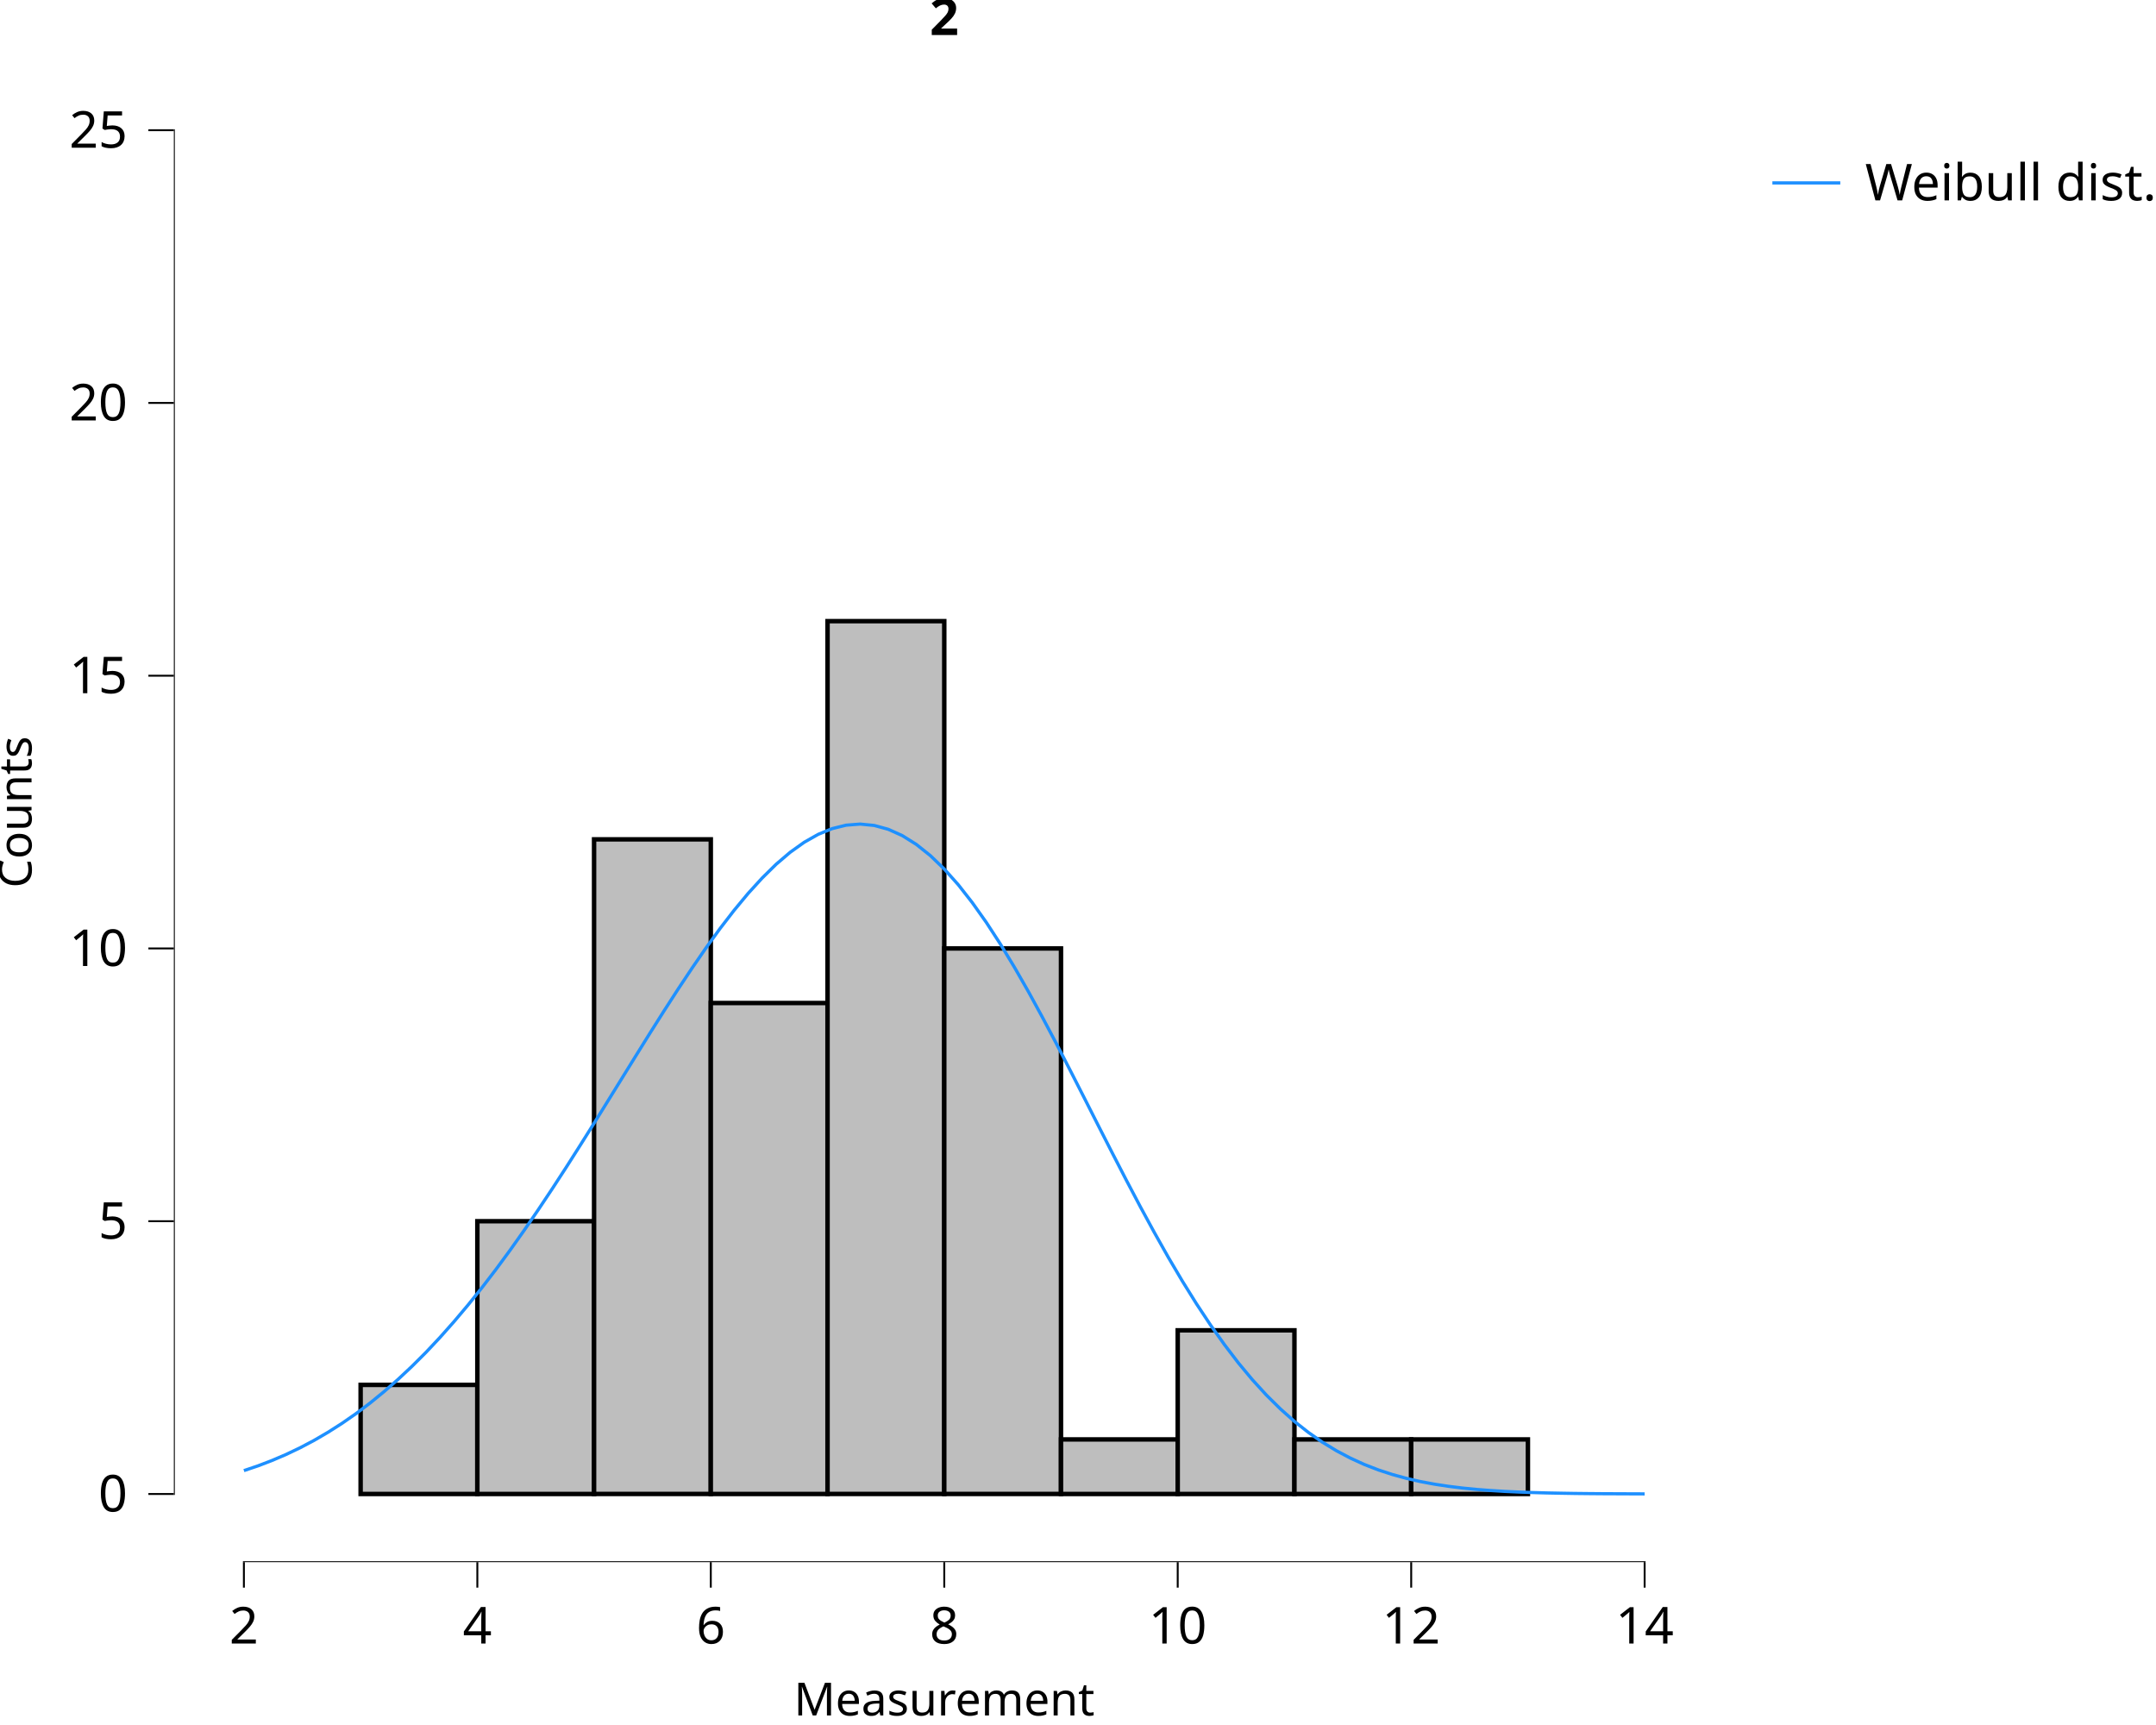
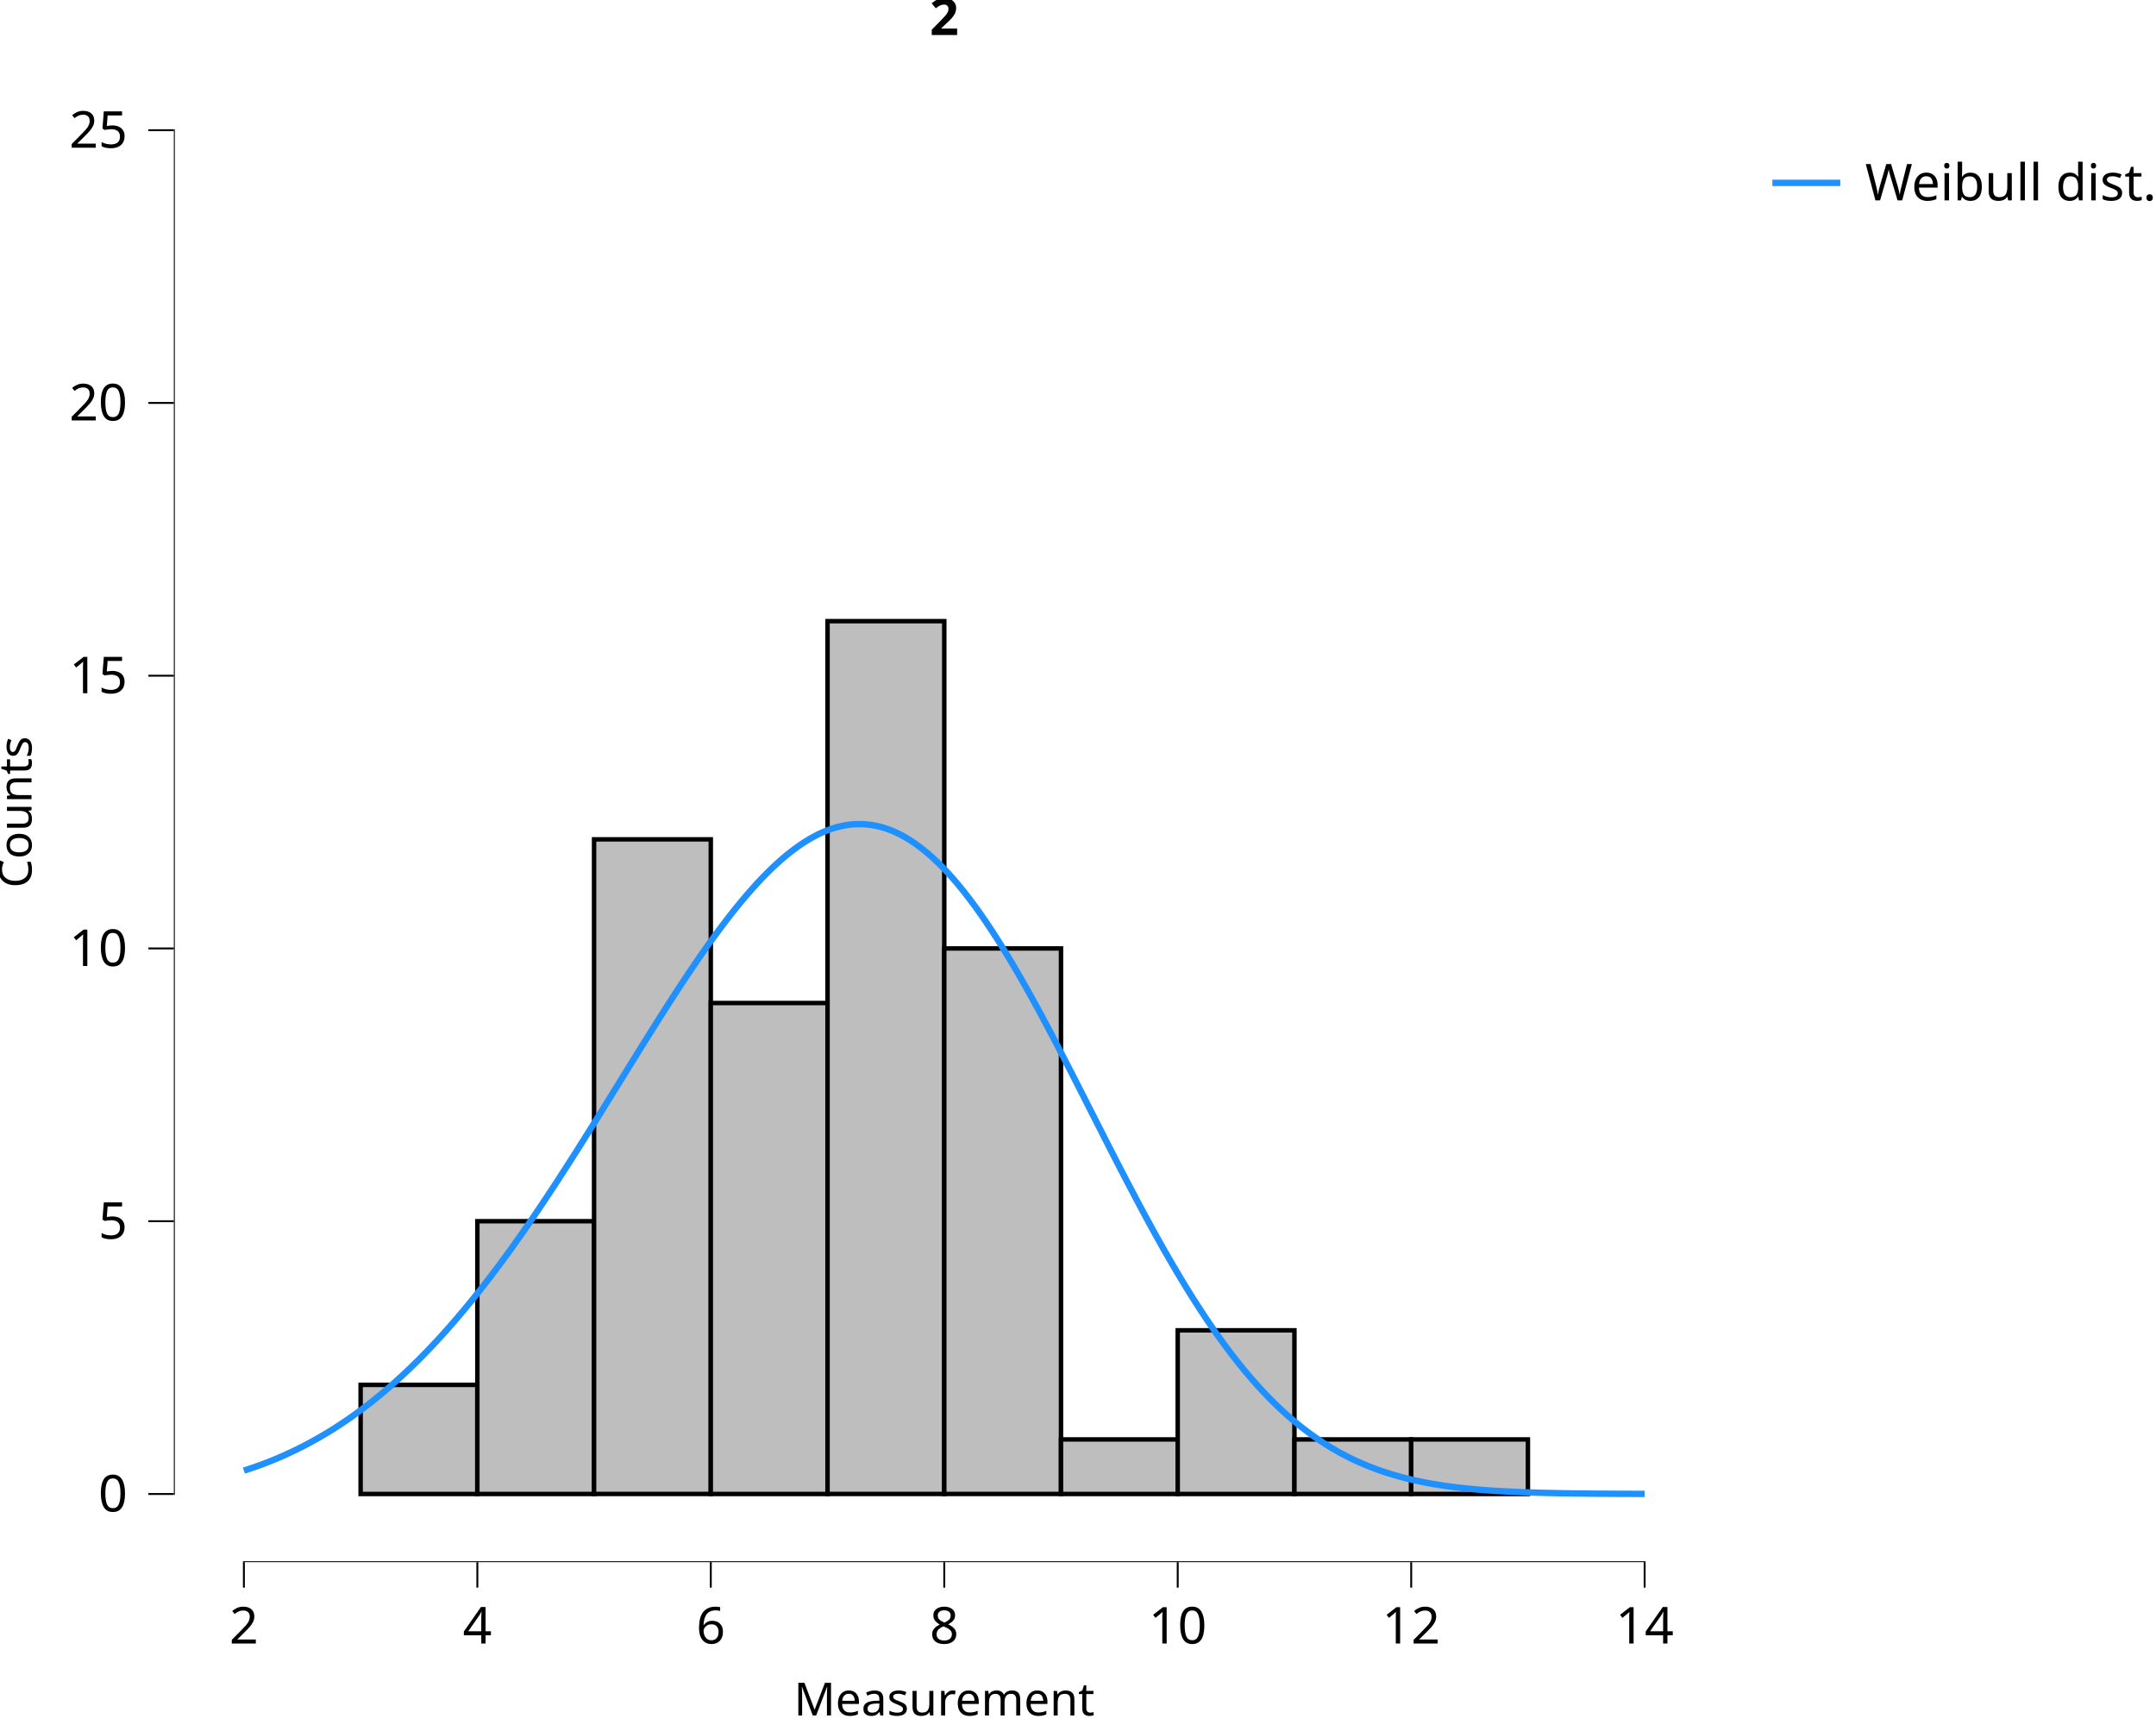
<svg xmlns="http://www.w3.org/2000/svg" class="svglite" data-engine-version="2.0" width="720.00pt" height="576.00pt" viewBox="0 0 720.00 576.00">
  <defs>
    <style type="text/css">
    .svglite line, .svglite polyline, .svglite polygon, .svglite path, .svglite rect, .svglite circle {
      fill: none;
      stroke: #000000;
      stroke-linecap: round;
      stroke-linejoin: round;
      stroke-miterlimit: 10.00;
    }
  </style>
  </defs>
  <rect width="100%" height="100%" style="stroke: none; fill: #FFFFFF;" />
  <defs>
    <clipPath id="cpMC4wMHw3MjAuMDB8MC4wMHw1NzYuMDA=">
      <rect x="0.00" y="0.00" width="720.00" height="576.00" />
    </clipPath>
  </defs>
  <g clip-path="url(#cpMC4wMHw3MjAuMDB8MC4wMHw1NzYuMDA=)">
    <rect x="0.00" y="0.00" width="720.00" height="576.00" style="stroke-width: 10.67; stroke: none;" />
  </g>
  <defs>
    <clipPath id="cpNTguMDZ8NTcyLjYyfDIwLjcxfDUyMS42Mw==">
      <rect x="58.06" y="20.71" width="514.56" height="500.92" />
    </clipPath>
  </defs>
  <g clip-path="url(#cpNTguMDZ8NTcyLjYyfDIwLjcxfDUyMS42Mw==)">
    <rect x="58.06" y="20.71" width="514.56" height="500.92" style="stroke-width: 10.67; stroke: none;" />
    <rect x="81.45" y="498.86" width="38.98" height="0.00" style="stroke-width: 1.49; stroke-linecap: butt; stroke-linejoin: miter; fill: #BEBEBE;" />
    <rect x="120.43" y="462.43" width="38.98" height="36.43" style="stroke-width: 1.49; stroke-linecap: butt; stroke-linejoin: miter; fill: #BEBEBE;" />
    <rect x="159.41" y="407.78" width="38.98" height="91.08" style="stroke-width: 1.49; stroke-linecap: butt; stroke-linejoin: miter; fill: #BEBEBE;" />
    <rect x="198.39" y="280.27" width="38.98" height="218.58" style="stroke-width: 1.49; stroke-linecap: butt; stroke-linejoin: miter; fill: #BEBEBE;" />
    <rect x="237.37" y="334.92" width="38.98" height="163.94" style="stroke-width: 1.49; stroke-linecap: butt; stroke-linejoin: miter; fill: #BEBEBE;" />
    <rect x="276.36" y="207.41" width="38.98" height="291.44" style="stroke-width: 1.49; stroke-linecap: butt; stroke-linejoin: miter; fill: #BEBEBE;" />
    <rect x="315.34" y="316.70" width="38.98" height="182.15" style="stroke-width: 1.49; stroke-linecap: butt; stroke-linejoin: miter; fill: #BEBEBE;" />
    <rect x="354.32" y="480.64" width="38.98" height="18.22" style="stroke-width: 1.49; stroke-linecap: butt; stroke-linejoin: miter; fill: #BEBEBE;" />
    <rect x="393.30" y="444.21" width="38.98" height="54.65" style="stroke-width: 1.49; stroke-linecap: butt; stroke-linejoin: miter; fill: #BEBEBE;" />
    <rect x="432.28" y="480.64" width="38.98" height="18.22" style="stroke-width: 1.49; stroke-linecap: butt; stroke-linejoin: miter; fill: #BEBEBE;" />
    <rect x="471.27" y="480.64" width="38.98" height="18.22" style="stroke-width: 1.49; stroke-linecap: butt; stroke-linejoin: miter; fill: #BEBEBE;" />
    <rect x="510.25" y="498.86" width="38.98" height="0.00" style="stroke-width: 1.49; stroke-linecap: butt; stroke-linejoin: miter; fill: #BEBEBE;" />
    <line x1="81.13" y1="521.63" x2="549.55" y2="521.63" style="stroke-width: 0.64; stroke-linecap: butt;" />
    <line x1="58.06" y1="499.18" x2="58.06" y2="43.16" style="stroke-width: 0.64; stroke-linecap: butt;" />
-     <polyline points="81.45,491.06 86.12,489.48 90.80,487.69 95.48,485.69 100.16,483.46 104.84,480.99 109.51,478.27 114.19,475.29 118.87,472.04 123.55,468.52 128.22,464.71 132.90,460.62 137.58,456.23 142.26,451.56 146.94,446.58 151.61,441.32 156.29,435.77 160.97,429.94 165.65,423.84 170.33,417.48 175.00,410.89 179.68,404.06 184.36,397.04 189.04,389.85 193.71,382.51 198.39,375.06 203.07,367.53 207.75,359.97 212.43,352.41 217.10,344.91 221.78,337.51 226.46,330.27 231.14,323.23 235.81,316.46 240.49,310.01 245.17,303.95 249.85,298.31 254.53,293.18 259.20,288.58 263.88,284.59 268.56,281.25 273.24,278.60 277.92,276.68 282.59,275.53 287.27,275.17 291.95,275.63 296.63,276.91 301.30,279.01 305.98,281.94 310.66,285.67 315.34,290.18 320.02,295.43 324.69,301.39 329.37,307.99 334.05,315.19 338.73,322.91 343.41,331.07 348.08,339.62 352.76,348.45 357.44,357.49 362.12,366.66 366.79,375.87 371.47,385.04 376.15,394.10 380.83,402.97 385.51,411.58 390.18,419.87 394.86,427.80 399.54,435.32 404.22,442.39 408.90,448.99 413.57,455.11 418.25,460.73 422.93,465.85 427.61,470.47 432.28,474.63 436.96,478.32 441.64,481.58 446.32,484.43 451.00,486.90 455.67,489.03 460.35,490.84 465.03,492.37 469.71,493.65 474.38,494.72 479.06,495.59 483.74,496.30 488.42,496.88 493.10,497.34 497.77,497.70 502.45,497.99 507.13,498.21 511.81,498.38 516.49,498.51 521.16,498.60 525.84,498.68 530.52,498.73 535.20,498.77 539.87,498.79 544.55,498.81 549.23,498.83 " style="stroke-width: 1.07; stroke: #1E90FF; stroke-linecap: butt;" />
+     <polyline points="81.45,491.06 82.36,490.76 83.28,490.46 84.19,490.15 85.11,489.84 86.02,489.51 86.94,489.18 87.85,488.84 88.77,488.49 89.69,488.14 90.60,487.77 91.52,487.40 92.43,487.02 93.35,486.63 94.26,486.23 95.18,485.82 96.09,485.41 97.01,484.98 97.92,484.55 98.84,484.11 99.75,483.66 100.67,483.20 101.59,482.73 102.50,482.25 103.42,481.76 104.33,481.26 105.25,480.76 106.16,480.24 107.08,479.71 107.99,479.18 108.91,478.63 109.82,478.08 110.74,477.51 111.66,476.94 112.57,476.35 113.49,475.75 114.40,475.15 115.32,474.53 116.23,473.91 117.15,473.27 118.06,472.62 118.98,471.96 119.89,471.29 120.81,470.61 121.73,469.92 122.64,469.22 123.56,468.51 124.47,467.79 125.39,467.06 126.30,466.31 127.22,465.56 128.13,464.79 129.05,464.01 129.96,463.22 130.88,462.43 131.79,461.61 132.71,460.79 133.63,459.96 134.54,459.12 135.46,458.26 136.37,457.40 137.29,456.52 138.20,455.63 139.12,454.73 140.03,453.82 140.95,452.89 141.86,451.96 142.78,451.02 143.70,450.06 144.61,449.09 145.53,448.11 146.44,447.12 147.36,446.12 148.27,445.11 149.19,444.09 150.10,443.05 151.02,442.01 151.93,440.95 152.85,439.88 153.77,438.80 154.68,437.71 155.60,436.61 156.51,435.50 157.43,434.38 158.34,433.25 159.26,432.11 160.17,430.95 161.09,429.79 162.00,428.61 162.92,427.43 163.83,426.24 164.75,425.03 165.67,423.82 166.58,422.59 167.50,421.36 168.41,420.11 169.33,418.86 170.24,417.60 171.16,416.33 172.07,415.04 172.99,413.75 173.90,412.46 174.82,411.15 175.74,409.83 176.65,408.51 177.57,407.17 178.48,405.83 179.40,404.48 180.31,403.13 181.23,401.76 182.14,400.39 183.06,399.01 183.97,397.63 184.89,396.24 185.81,394.84 186.72,393.43 187.64,392.02 188.55,390.60 189.47,389.18 190.38,387.75 191.30,386.32 192.21,384.88 193.13,383.43 194.04,381.99 194.96,380.53 195.87,379.08 196.79,377.62 197.71,376.16 198.62,374.69 199.54,373.22 200.45,371.75 201.37,370.28 202.28,368.80 203.20,367.32 204.11,365.84 205.03,364.36 205.94,362.88 206.86,361.40 207.78,359.92 208.69,358.44 209.61,356.96 210.52,355.48 211.44,354.00 212.35,352.53 213.27,351.05 214.18,349.58 215.10,348.11 216.01,346.65 216.93,345.19 217.85,343.73 218.76,342.27 219.68,340.82 220.59,339.38 221.51,337.94 222.42,336.51 223.34,335.08 224.25,333.66 225.17,332.25 226.08,330.84 227.00,329.44 227.91,328.05 228.83,326.67 229.75,325.30 230.66,323.94 231.58,322.58 232.49,321.24 233.41,319.91 234.32,318.59 235.24,317.28 236.15,315.98 237.07,314.70 237.98,313.43 238.90,312.17 239.82,310.93 240.73,309.70 241.65,308.48 242.56,307.28 243.48,306.10 244.39,304.93 245.31,303.77 246.22,302.64 247.14,301.52 248.05,300.42 248.97,299.34 249.89,298.27 250.80,297.23 251.72,296.20 252.63,295.19 253.55,294.21 254.46,293.24 255.38,292.30 256.29,291.37 257.21,290.47 258.12,289.59 259.04,288.74 259.95,287.90 260.87,287.09 261.79,286.30 262.70,285.54 263.62,284.80 264.53,284.09 265.45,283.40 266.36,282.74 267.28,282.10 268.19,281.49 269.11,280.90 270.02,280.34 270.94,279.81 271.86,279.31 272.77,278.83 273.69,278.38 274.60,277.96 275.52,277.57 276.43,277.21 277.35,276.87 278.26,276.57 279.18,276.29 280.09,276.05 281.01,275.83 281.93,275.65 282.84,275.49 283.76,275.37 284.67,275.27 285.59,275.21 286.50,275.18 287.42,275.18 288.33,275.21 289.25,275.27 290.16,275.36 291.08,275.48 291.99,275.64 292.91,275.83 293.83,276.04 294.74,276.29 295.66,276.58 296.57,276.89 297.49,277.23 298.40,277.61 299.32,278.02 300.23,278.46 301.15,278.93 302.06,279.43 302.98,279.97 303.90,280.53 304.81,281.13 305.73,281.76 306.64,282.42 307.56,283.11 308.47,283.83 309.39,284.58 310.30,285.36 311.22,286.17 312.13,287.01 313.05,287.88 313.97,288.78 314.88,289.70 315.80,290.66 316.71,291.65 317.63,292.66 318.54,293.70 319.46,294.77 320.37,295.86 321.29,296.98 322.20,298.13 323.12,299.31 324.03,300.51 324.95,301.73 325.87,302.98 326.78,304.26 327.70,305.56 328.61,306.88 329.53,308.22 330.44,309.59 331.36,310.98 332.27,312.39 333.19,313.82 334.10,315.27 335.02,316.75 335.94,318.24 336.85,319.75 337.77,321.28 338.68,322.83 339.60,324.39 340.51,325.97 341.43,327.57 342.34,329.18 343.26,330.81 344.17,332.45 345.09,334.11 346.01,335.78 346.92,337.46 347.84,339.16 348.75,340.86 349.67,342.58 350.58,344.30 351.50,346.04 352.41,347.78 353.33,349.54 354.24,351.30 355.16,353.07 356.07,354.84 356.99,356.62 357.91,358.40 358.82,360.19 359.74,361.99 360.65,363.78 361.57,365.58 362.48,367.38 363.40,369.18 364.31,370.99 365.23,372.79 366.14,374.59 367.06,376.39 367.98,378.19 368.89,379.99 369.81,381.79 370.72,383.58 371.64,385.37 372.55,387.15 373.47,388.93 374.38,390.70 375.30,392.46 376.21,394.22 377.13,395.97 378.05,397.72 378.96,399.45 379.88,401.18 380.79,402.90 381.71,404.60 382.62,406.30 383.54,407.99 384.45,409.66 385.37,411.33 386.28,412.98 387.20,414.62 388.11,416.25 389.03,417.86 389.95,419.46 390.86,421.04 391.78,422.62 392.69,424.17 393.61,425.71 394.52,427.24 395.44,428.75 396.35,430.25 397.27,431.72 398.18,433.19 399.10,434.63 400.02,436.06 400.93,437.47 401.85,438.86 402.76,440.24 403.68,441.60 404.59,442.94 405.51,444.26 406.42,445.57 407.34,446.85 408.25,448.12 409.17,449.37 410.09,450.60 411.00,451.81 411.92,453.00 412.83,454.17 413.75,455.33 414.66,456.46 415.58,457.58 416.49,458.67 417.41,459.75 418.32,460.81 419.24,461.85 420.15,462.87 421.07,463.87 421.99,464.85 422.90,465.82 423.82,466.76 424.73,467.69 425.65,468.60 426.56,469.48 427.48,470.35 428.39,471.21 429.31,472.04 430.22,472.86 431.14,473.65 432.06,474.43 432.97,475.20 433.89,475.94 434.80,476.67 435.72,477.38 436.63,478.07 437.55,478.75 438.46,479.41 439.38,480.05 440.29,480.68 441.21,481.29 442.13,481.89 443.04,482.47 443.96,483.04 444.87,483.59 445.79,484.12 446.70,484.64 447.62,485.15 448.53,485.64 449.45,486.12 450.36,486.59 451.28,487.04 452.19,487.48 453.11,487.90 454.03,488.31 454.94,488.71 455.86,489.10 456.77,489.48 457.69,489.84 458.60,490.19 459.52,490.54 460.43,490.87 461.35,491.19 462.26,491.50 463.18,491.80 464.10,492.08 465.01,492.36 465.93,492.63 466.84,492.89 467.76,493.15 468.67,493.39 469.59,493.62 470.50,493.85 471.42,494.07 472.33,494.27 473.25,494.48 474.17,494.67 475.08,494.86 476.00,495.04 476.91,495.21 477.83,495.38 478.74,495.54 479.66,495.69 480.57,495.84 481.49,495.98 482.40,496.12 483.32,496.25 484.23,496.37 485.15,496.49 486.07,496.61 486.98,496.72 487.90,496.82 488.81,496.92 489.73,497.02 490.64,497.11 491.56,497.20 492.47,497.28 493.39,497.37 494.30,497.44 495.22,497.52 496.14,497.59 497.05,497.65 497.97,497.72 498.88,497.78 499.80,497.84 500.71,497.89 501.63,497.94 502.54,497.99 503.46,498.04 504.37,498.09 505.29,498.13 506.21,498.17 507.12,498.21 508.04,498.25 508.95,498.28 509.87,498.31 510.78,498.35 511.70,498.37 512.61,498.40 513.53,498.43 514.44,498.46 515.36,498.48 516.27,498.50 517.19,498.52 518.11,498.54 519.02,498.56 519.94,498.58 520.85,498.60 521.77,498.61 522.68,498.63 523.60,498.64 524.51,498.66 525.43,498.67 526.34,498.68 527.26,498.69 528.18,498.70 529.09,498.71 530.01,498.72 530.92,498.73 531.84,498.74 532.75,498.75 533.67,498.76 534.58,498.76 535.50,498.77 536.41,498.77 537.33,498.78 538.25,498.79 539.16,498.79 540.08,498.80 540.99,498.80 541.91,498.80 542.82,498.81 543.74,498.81 544.65,498.81 545.57,498.82 546.48,498.82 547.40,498.82 548.31,498.83 549.23,498.83 " style="stroke-width: 2.13; stroke: #1E90FF; stroke-linecap: butt;" />
    <rect x="58.06" y="20.71" width="514.56" height="500.92" style="stroke-width: 0.00; stroke: none;" />
  </g>
  <g clip-path="url(#cpMC4wMHw3MjAuMDB8MC4wMHw1NzYuMDA=)">
    <polyline points="58.06,521.63 58.06,20.71 " style="stroke-width: 0.00; stroke: none; stroke-linecap: butt;" />
    <text x="42.58" y="504.71" text-anchor="end" style="font-size: 17.00px; font-family: sans;" textLength="9.46px" lengthAdjust="spacingAndGlyphs">0</text>
    <text x="42.58" y="413.63" text-anchor="end" style="font-size: 17.00px; font-family: sans;" textLength="9.46px" lengthAdjust="spacingAndGlyphs">5</text>
    <text x="42.58" y="322.55" text-anchor="end" style="font-size: 17.00px; font-family: sans;" textLength="18.91px" lengthAdjust="spacingAndGlyphs">10</text>
    <text x="42.58" y="231.48" text-anchor="end" style="font-size: 17.00px; font-family: sans;" textLength="18.91px" lengthAdjust="spacingAndGlyphs">15</text>
    <text x="42.58" y="140.40" text-anchor="end" style="font-size: 17.00px; font-family: sans;" textLength="18.91px" lengthAdjust="spacingAndGlyphs">20</text>
    <text x="42.58" y="49.33" text-anchor="end" style="font-size: 17.00px; font-family: sans;" textLength="18.91px" lengthAdjust="spacingAndGlyphs">25</text>
    <polyline points="49.55,498.86 58.06,498.86 " style="stroke-width: 0.64; stroke-linecap: butt;" />
    <polyline points="49.55,407.78 58.06,407.78 " style="stroke-width: 0.64; stroke-linecap: butt;" />
    <polyline points="49.55,316.70 58.06,316.70 " style="stroke-width: 0.64; stroke-linecap: butt;" />
    <polyline points="49.55,225.63 58.06,225.63 " style="stroke-width: 0.64; stroke-linecap: butt;" />
    <polyline points="49.55,134.55 58.06,134.55 " style="stroke-width: 0.64; stroke-linecap: butt;" />
    <polyline points="49.55,43.48 58.06,43.48 " style="stroke-width: 0.64; stroke-linecap: butt;" />
    <polyline points="58.06,521.63 572.62,521.63 " style="stroke-width: 0.00; stroke: none; stroke-linecap: butt;" />
    <polyline points="81.45,530.13 81.45,521.63 " style="stroke-width: 0.64; stroke-linecap: butt;" />
    <polyline points="159.41,530.13 159.41,521.63 " style="stroke-width: 0.64; stroke-linecap: butt;" />
    <polyline points="237.37,530.13 237.37,521.63 " style="stroke-width: 0.64; stroke-linecap: butt;" />
    <polyline points="315.34,530.13 315.34,521.63 " style="stroke-width: 0.64; stroke-linecap: butt;" />
    <polyline points="393.30,530.13 393.30,521.63 " style="stroke-width: 0.64; stroke-linecap: butt;" />
    <polyline points="471.27,530.13 471.27,521.63 " style="stroke-width: 0.64; stroke-linecap: butt;" />
    <polyline points="549.23,530.13 549.23,521.63 " style="stroke-width: 0.64; stroke-linecap: butt;" />
    <text x="81.45" y="548.80" text-anchor="middle" style="font-size: 17.00px; font-family: sans;" textLength="9.46px" lengthAdjust="spacingAndGlyphs">2</text>
    <text x="159.41" y="548.80" text-anchor="middle" style="font-size: 17.00px; font-family: sans;" textLength="9.46px" lengthAdjust="spacingAndGlyphs">4</text>
    <text x="237.37" y="548.80" text-anchor="middle" style="font-size: 17.00px; font-family: sans;" textLength="9.46px" lengthAdjust="spacingAndGlyphs">6</text>
    <text x="315.34" y="548.80" text-anchor="middle" style="font-size: 17.00px; font-family: sans;" textLength="9.46px" lengthAdjust="spacingAndGlyphs">8</text>
    <text x="393.30" y="548.80" text-anchor="middle" style="font-size: 17.00px; font-family: sans;" textLength="18.91px" lengthAdjust="spacingAndGlyphs">10</text>
    <text x="471.27" y="548.80" text-anchor="middle" style="font-size: 17.00px; font-family: sans;" textLength="18.91px" lengthAdjust="spacingAndGlyphs">12</text>
    <text x="549.23" y="548.80" text-anchor="middle" style="font-size: 17.00px; font-family: sans;" textLength="18.91px" lengthAdjust="spacingAndGlyphs">14</text>
    <text x="315.34" y="572.82" text-anchor="middle" style="font-size: 15.30px; font-family: sans;" textLength="93.56px" lengthAdjust="spacingAndGlyphs">Measurement</text>
    <text transform="translate(10.53,271.17) rotate(-90)" text-anchor="middle" style="font-size: 15.30px; font-family: sans;" textLength="48.49px" lengthAdjust="spacingAndGlyphs">Counts</text>
    <rect x="583.58" y="20.71" width="136.42" height="60.01" style="stroke-width: 0.75; stroke: none;" />
    <rect x="583.58" y="20.71" width="136.42" height="60.01" style="stroke-width: 10.67; stroke: none;" />
    <rect x="589.06" y="46.90" width="28.35" height="28.35" style="stroke-width: 10.67; stroke: none;" />
-     <line x1="591.89" y1="61.07" x2="614.57" y2="61.07" style="stroke-width: 1.07; stroke: #1E90FF; stroke-linecap: butt;" />
+     <line x1="591.89" y1="61.07" x2="614.57" y2="61.07" style="stroke-width: 2.13; stroke: #1E90FF; stroke-linecap: butt;" />
    <text x="622.88" y="66.92" style="font-size: 17.00px; font-family: sans;" textLength="91.64px" lengthAdjust="spacingAndGlyphs">Weibull dist.</text>
    <text x="315.34" y="11.70" text-anchor="middle" style="font-size: 17.00px; font-weight: bold; font-family: sans;" textLength="9.46px" lengthAdjust="spacingAndGlyphs">2</text>
  </g>
</svg>
